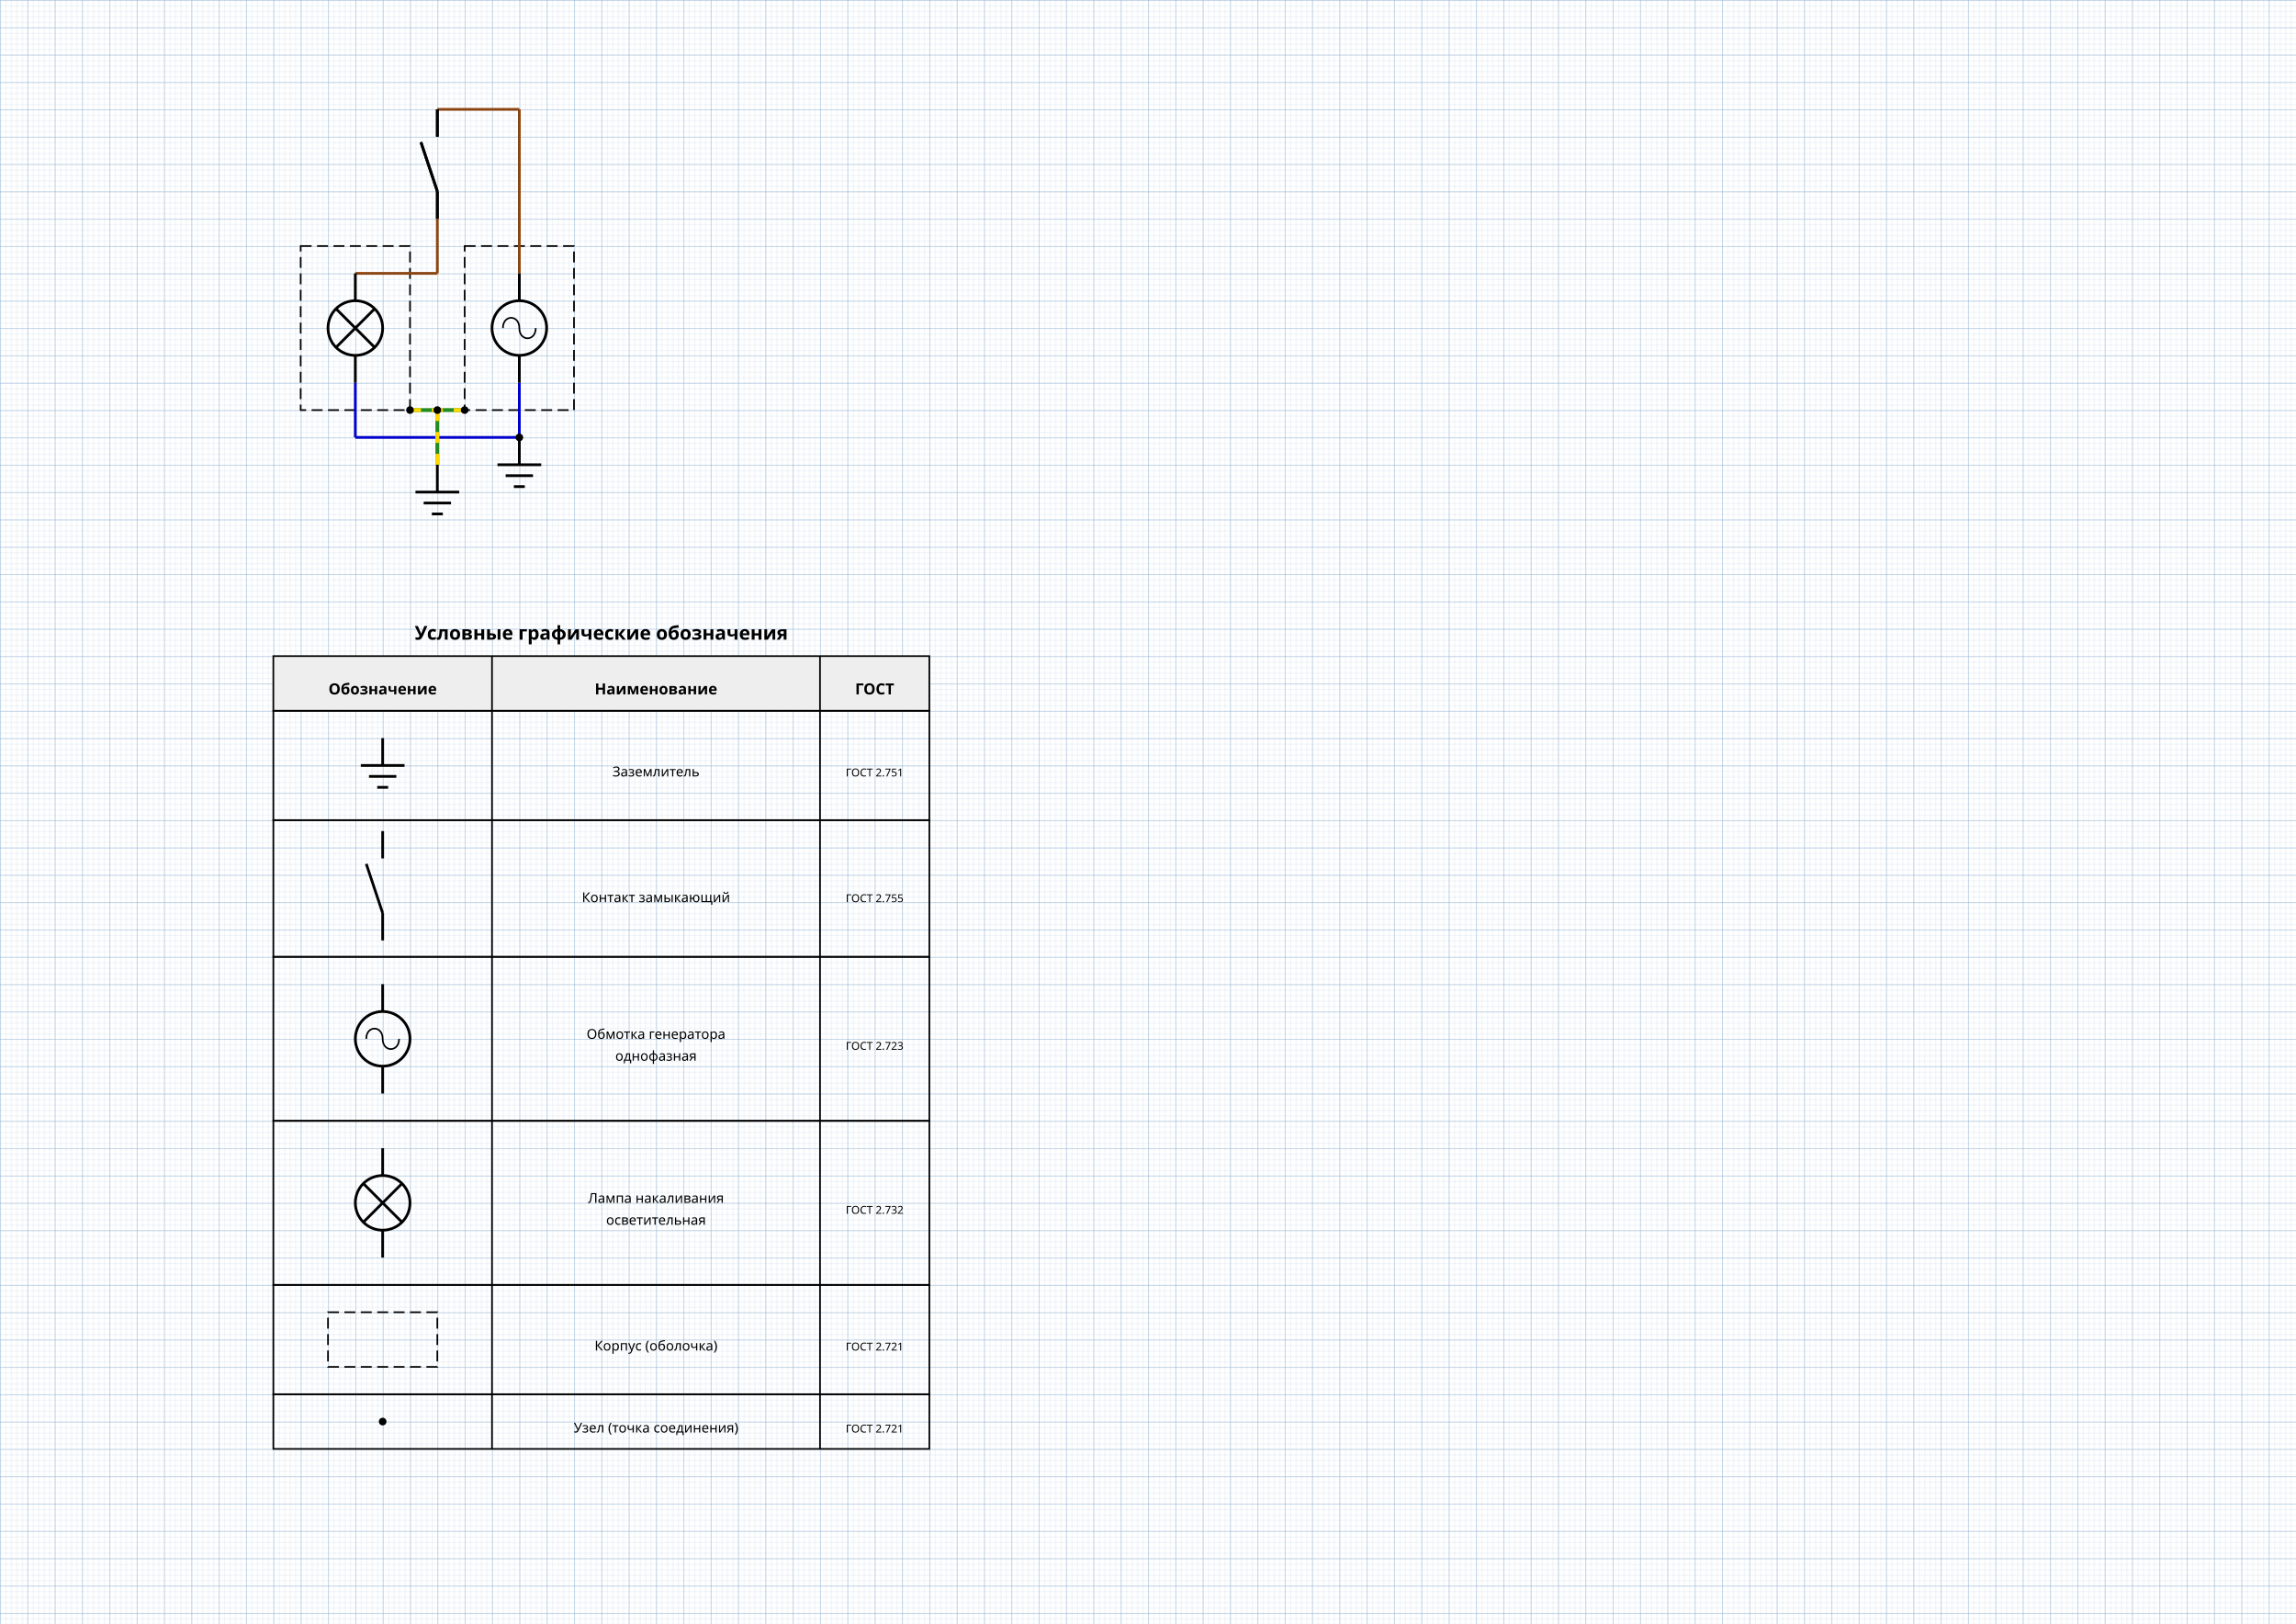
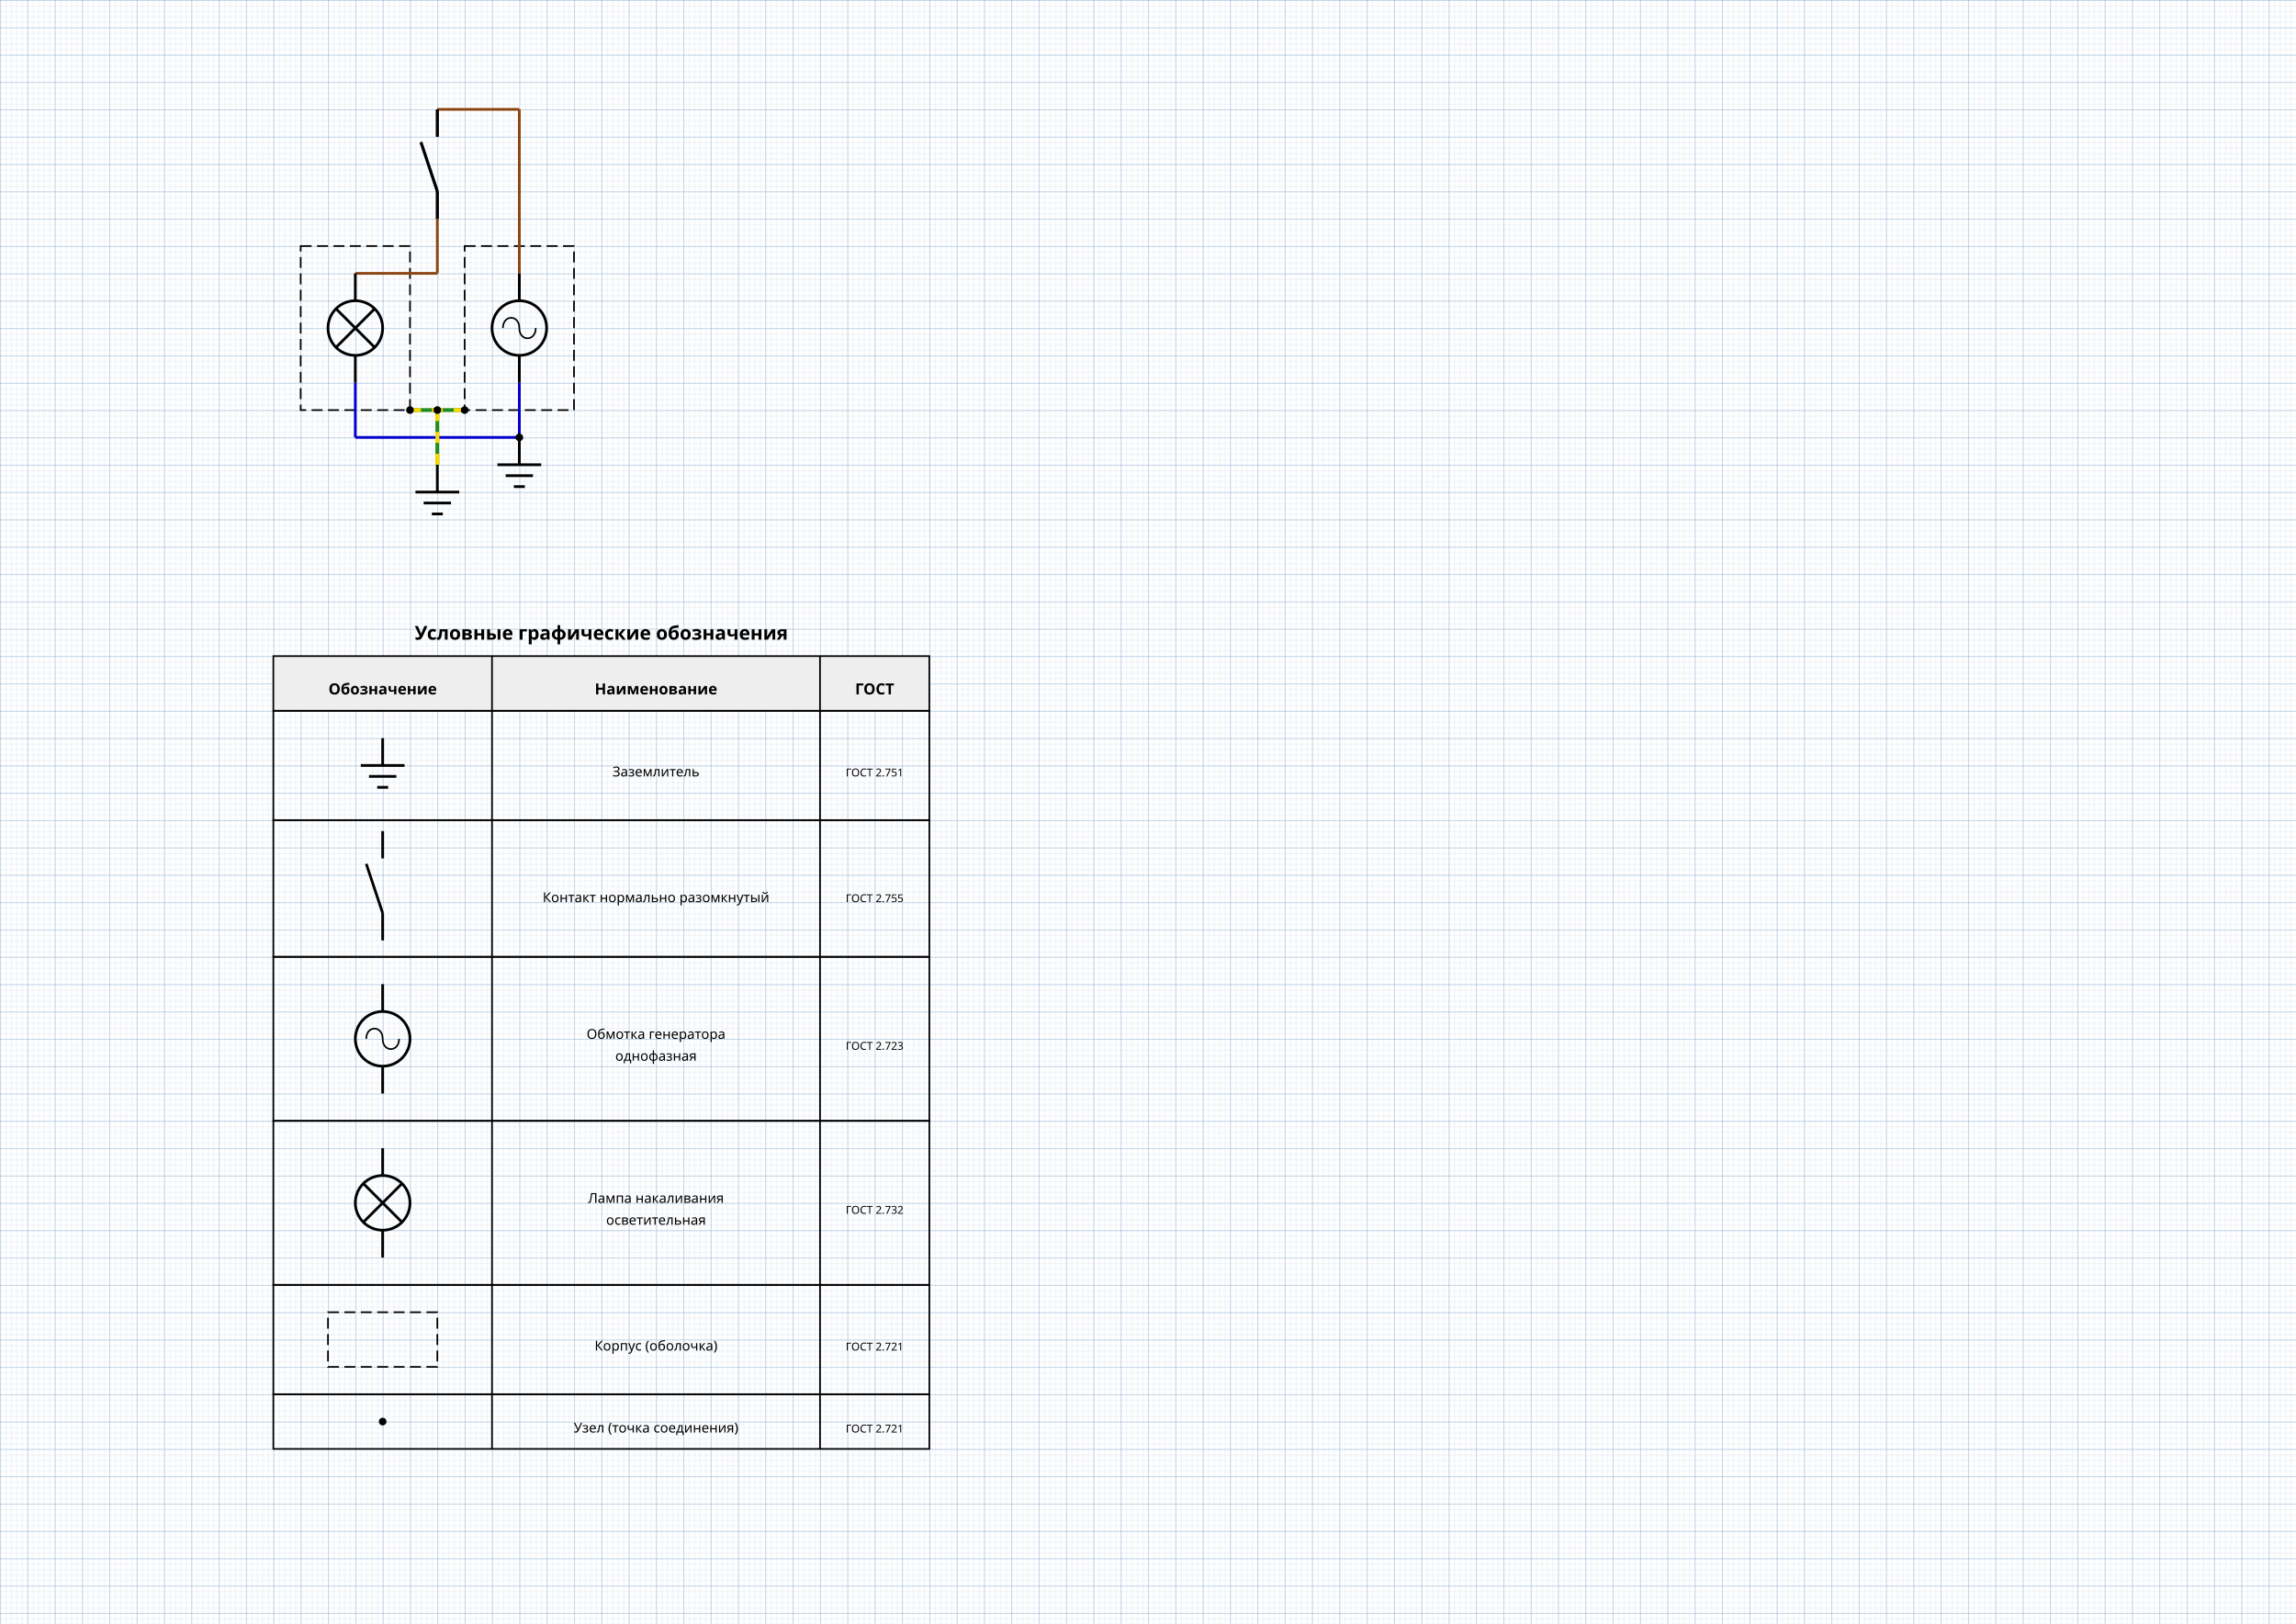
<svg xmlns="http://www.w3.org/2000/svg" width="420mm" height="297mm" viewBox="0 0 420 297">
  <rect width="420" height="297" fill="white" />
  <defs>
    <pattern id="mm1" width="1" height="1" patternUnits="userSpaceOnUse">
      <line x1="0" y1="0" x2="0" y2="1" stroke="#c8d8e8" stroke-width="0.1" />
      <line x1="0" y1="0" x2="1" y2="0" stroke="#c8d8e8" stroke-width="0.1" />
    </pattern>
    <pattern id="mm5" width="5" height="5" patternUnits="userSpaceOnUse">
      <rect width="5" height="5" fill="url(#mm1)" />
      <line x1="0" y1="0" x2="0" y2="5" stroke="#90b0d0" stroke-width="0.15" />
      <line x1="0" y1="0" x2="5" y2="0" stroke="#90b0d0" stroke-width="0.15" />
    </pattern>
    <symbol id="ugo-node" overflow="visible">
      <circle cx="0" cy="0" r="0.7" fill="black" stroke="none" />
    </symbol>
    <symbol id="ugo-ground" overflow="visible">
      <g stroke="black" stroke-width="0.5">
        <line x1="0" y1="0" x2="0" y2="5" />
        <line x1="-4" y1="5" x2="4" y2="5" />
        <line x1="-2.5" y1="7" x2="2.5" y2="7" />
        <line x1="-1" y1="9" x2="1" y2="9" />
      </g>
    </symbol>
    <symbol id="ugo-contact" overflow="visible">
      <g stroke="black" stroke-width="0.5" fill="none">
        <line x1="0" y1="0" x2="0" y2="5" />
        <line x1="0" y1="15" x2="-3" y2="6" />
        <line x1="0" y1="15" x2="0" y2="20" />
      </g>
    </symbol>
    <symbol id="ugo-generator" overflow="visible">
      <g stroke="black" stroke-width="0.5" fill="none">
        <line x1="0" y1="0" x2="0" y2="5" />
        <circle cx="0" cy="10" r="5" />
        <path d="M-3,10 C-3,7.5 0,7.5 0,10 S3,12.5 3,10" stroke-width="0.3" />
        <line x1="0" y1="15" x2="0" y2="20" />
      </g>
    </symbol>
    <symbol id="ugo-lamp" overflow="visible">
      <g stroke="black" stroke-width="0.5" fill="none">
        <line x1="0" y1="0" x2="0" y2="5" />
        <circle cx="0" cy="10" r="5" />
        <line x1="-3.5" y1="6.5" x2="3.5" y2="13.5" />
        <line x1="3.5" y1="6.5" x2="-3.5" y2="13.5" />
        <line x1="0" y1="15" x2="0" y2="20" />
      </g>
    </symbol>
  </defs>
  <rect width="420" height="297" fill="url(#mm5)" />
  <rect x="55" y="45" width="20" height="30" fill="none" stroke="black" stroke-width="0.3" stroke-dasharray="2,1" />
  <rect x="85" y="45" width="20" height="30" fill="none" stroke="black" stroke-width="0.3" stroke-dasharray="2,1" />
  <g stroke="#8B4513" stroke-width="0.5">
    <line x1="65" y1="50" x2="80" y2="50" />
    <line x1="80" y1="50" x2="80" y2="40" />
    <line x1="80" y1="20" x2="95" y2="20" />
    <line x1="95" y1="20" x2="95" y2="50" />
  </g>
  <use href="#ugo-contact" x="80" y="20" />
  <g stroke="#0000CC" stroke-width="0.5">
    <line x1="65" y1="80" x2="95" y2="80" />
    <line x1="65" y1="70" x2="65" y2="80" />
    <line x1="95" y1="70" x2="95" y2="80" />
  </g>
  <use href="#ugo-node" x="95" y="80" />
  <g stroke-width="0.7">
    <line x1="75" y1="75" x2="85" y2="75" stroke="#228B22" />
    <line x1="80" y1="75" x2="80" y2="85" stroke="#228B22" />
    <line x1="75" y1="75" x2="85" y2="75" stroke="#FFD700" stroke-dasharray="2,2" />
    <line x1="80" y1="75" x2="80" y2="85" stroke="#FFD700" stroke-dasharray="2,2" />
  </g>
  <use href="#ugo-node" x="75" y="75" />
  <use href="#ugo-node" x="80" y="75" />
  <use href="#ugo-node" x="85" y="75" />
  <use href="#ugo-generator" x="95" y="50" />
  <use href="#ugo-lamp" x="65" y="50" />
  <use href="#ugo-contact" x="80" y="20" />
  <use href="#ugo-ground" x="95" y="80" />
  <use href="#ugo-ground" x="80" y="85" />
  <g transform="translate(50, 120)" stroke="black" stroke-width="0.3" font-family="sans-serif">
    <text x="60" y="-3" font-size="3.5" font-weight="bold" text-anchor="middle" stroke="none" fill="black">Условные графические обозначения</text>
    <rect x="0" y="0" width="120" height="10" fill="#eee" stroke="black" />
    <text x="20" y="7" font-size="2.8" text-anchor="middle" stroke="none" fill="black" font-weight="bold">Обозначение</text>
    <text x="70" y="7" font-size="2.8" text-anchor="middle" stroke="none" fill="black" font-weight="bold">Наименование</text>
    <text x="110" y="7" font-size="2.8" text-anchor="middle" stroke="none" fill="black" font-weight="bold">ГОСТ</text>
    <line x1="40" y1="0" x2="40" y2="10" />
    <line x1="100" y1="0" x2="100" y2="10" />
    <rect x="0" y="10" width="120" height="20" fill="none" stroke="black" />
    <line x1="40" y1="10" x2="40" y2="30" />
    <line x1="100" y1="10" x2="100" y2="30" />
    <use href="#ugo-ground" x="20" y="15" />
    <text x="70" y="22" font-size="2.5" text-anchor="middle" stroke="none" fill="black">Заземлитель</text>
    <text x="110" y="22" font-size="2" text-anchor="middle" stroke="none" fill="black">ГОСТ 2.751</text>
    <rect x="0" y="30" width="120" height="25" fill="none" stroke="black" />
    <line x1="40" y1="30" x2="40" y2="55" />
    <line x1="100" y1="30" x2="100" y2="55" />
    <use href="#ugo-contact" x="20" y="32" />
-     <text x="70" y="45" font-size="2.5" text-anchor="middle" stroke="none" fill="black">Контакт замыкающий</text>
+     <text x="70" y="45" font-size="2.5" text-anchor="middle" stroke="none" fill="black">Контакт нормально разомкнутый</text>
    <text x="110" y="45" font-size="2" text-anchor="middle" stroke="none" fill="black">ГОСТ 2.755</text>
    <rect x="0" y="55" width="120" height="30" fill="none" stroke="black" />
    <line x1="40" y1="55" x2="40" y2="85" />
    <line x1="100" y1="55" x2="100" y2="85" />
    <use href="#ugo-generator" x="20" y="60" />
    <text x="70" y="70" font-size="2.5" text-anchor="middle" stroke="none" fill="black">Обмотка генератора</text>
    <text x="70" y="74" font-size="2.5" text-anchor="middle" stroke="none" fill="black">однофазная</text>
    <text x="110" y="72" font-size="2" text-anchor="middle" stroke="none" fill="black">ГОСТ 2.723</text>
    <rect x="0" y="85" width="120" height="30" fill="none" stroke="black" />
    <line x1="40" y1="85" x2="40" y2="115" />
    <line x1="100" y1="85" x2="100" y2="115" />
    <use href="#ugo-lamp" x="20" y="90" />
    <text x="70" y="100" font-size="2.5" text-anchor="middle" stroke="none" fill="black">Лампа накаливания</text>
    <text x="70" y="104" font-size="2.5" text-anchor="middle" stroke="none" fill="black">осветительная</text>
    <text x="110" y="102" font-size="2" text-anchor="middle" stroke="none" fill="black">ГОСТ 2.732</text>
    <rect x="0" y="115" width="120" height="20" fill="none" stroke="black" />
    <line x1="40" y1="115" x2="40" y2="135" />
    <line x1="100" y1="115" x2="100" y2="135" />
    <rect x="10" y="120" width="20" height="10" fill="none" stroke="black" stroke-dasharray="2,1" />
    <text x="70" y="127" font-size="2.5" text-anchor="middle" stroke="none" fill="black">Корпус (оболочка)</text>
    <text x="110" y="127" font-size="2" text-anchor="middle" stroke="none" fill="black">ГОСТ 2.721</text>
    <rect x="0" y="135" width="120" height="10" fill="none" stroke="black" />
    <line x1="40" y1="135" x2="40" y2="145" />
    <line x1="100" y1="135" x2="100" y2="145" />
    <use href="#ugo-node" x="20" y="140" />
    <text x="70" y="142" font-size="2.5" text-anchor="middle" stroke="none" fill="black">Узел (точка соединения)</text>
    <text x="110" y="142" font-size="2" text-anchor="middle" stroke="none" fill="black">ГОСТ 2.721</text>
  </g>
</svg>
